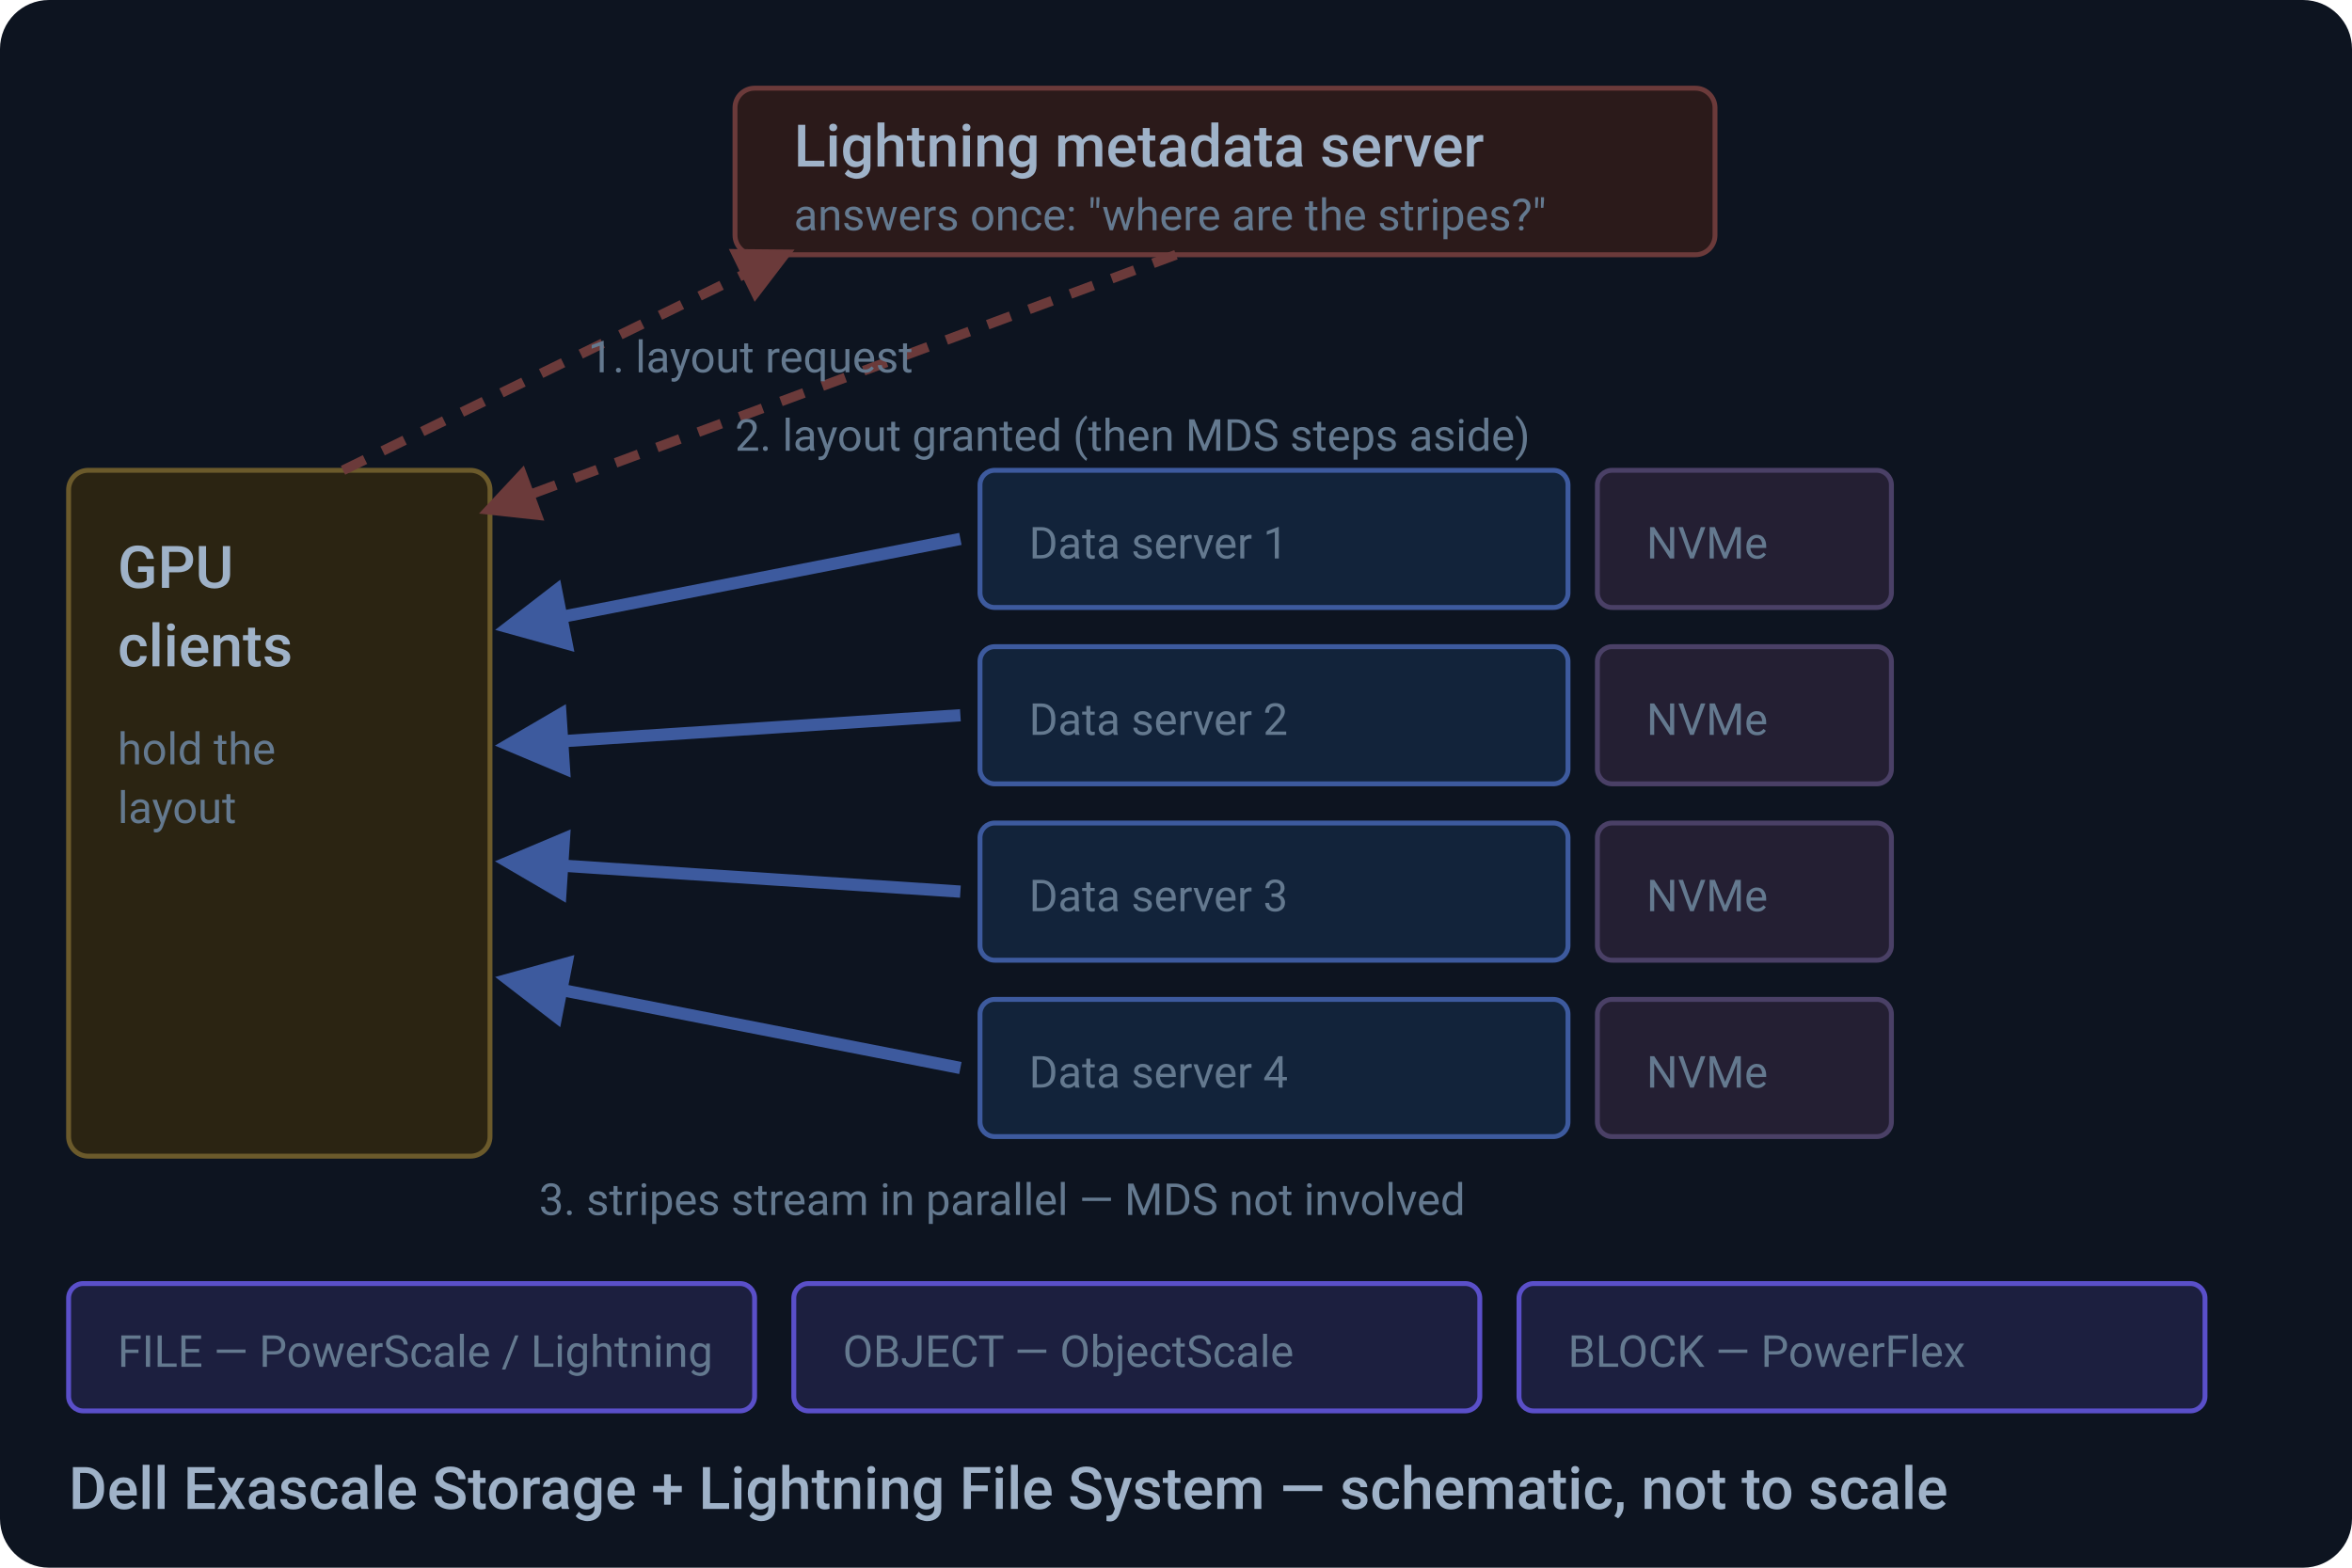
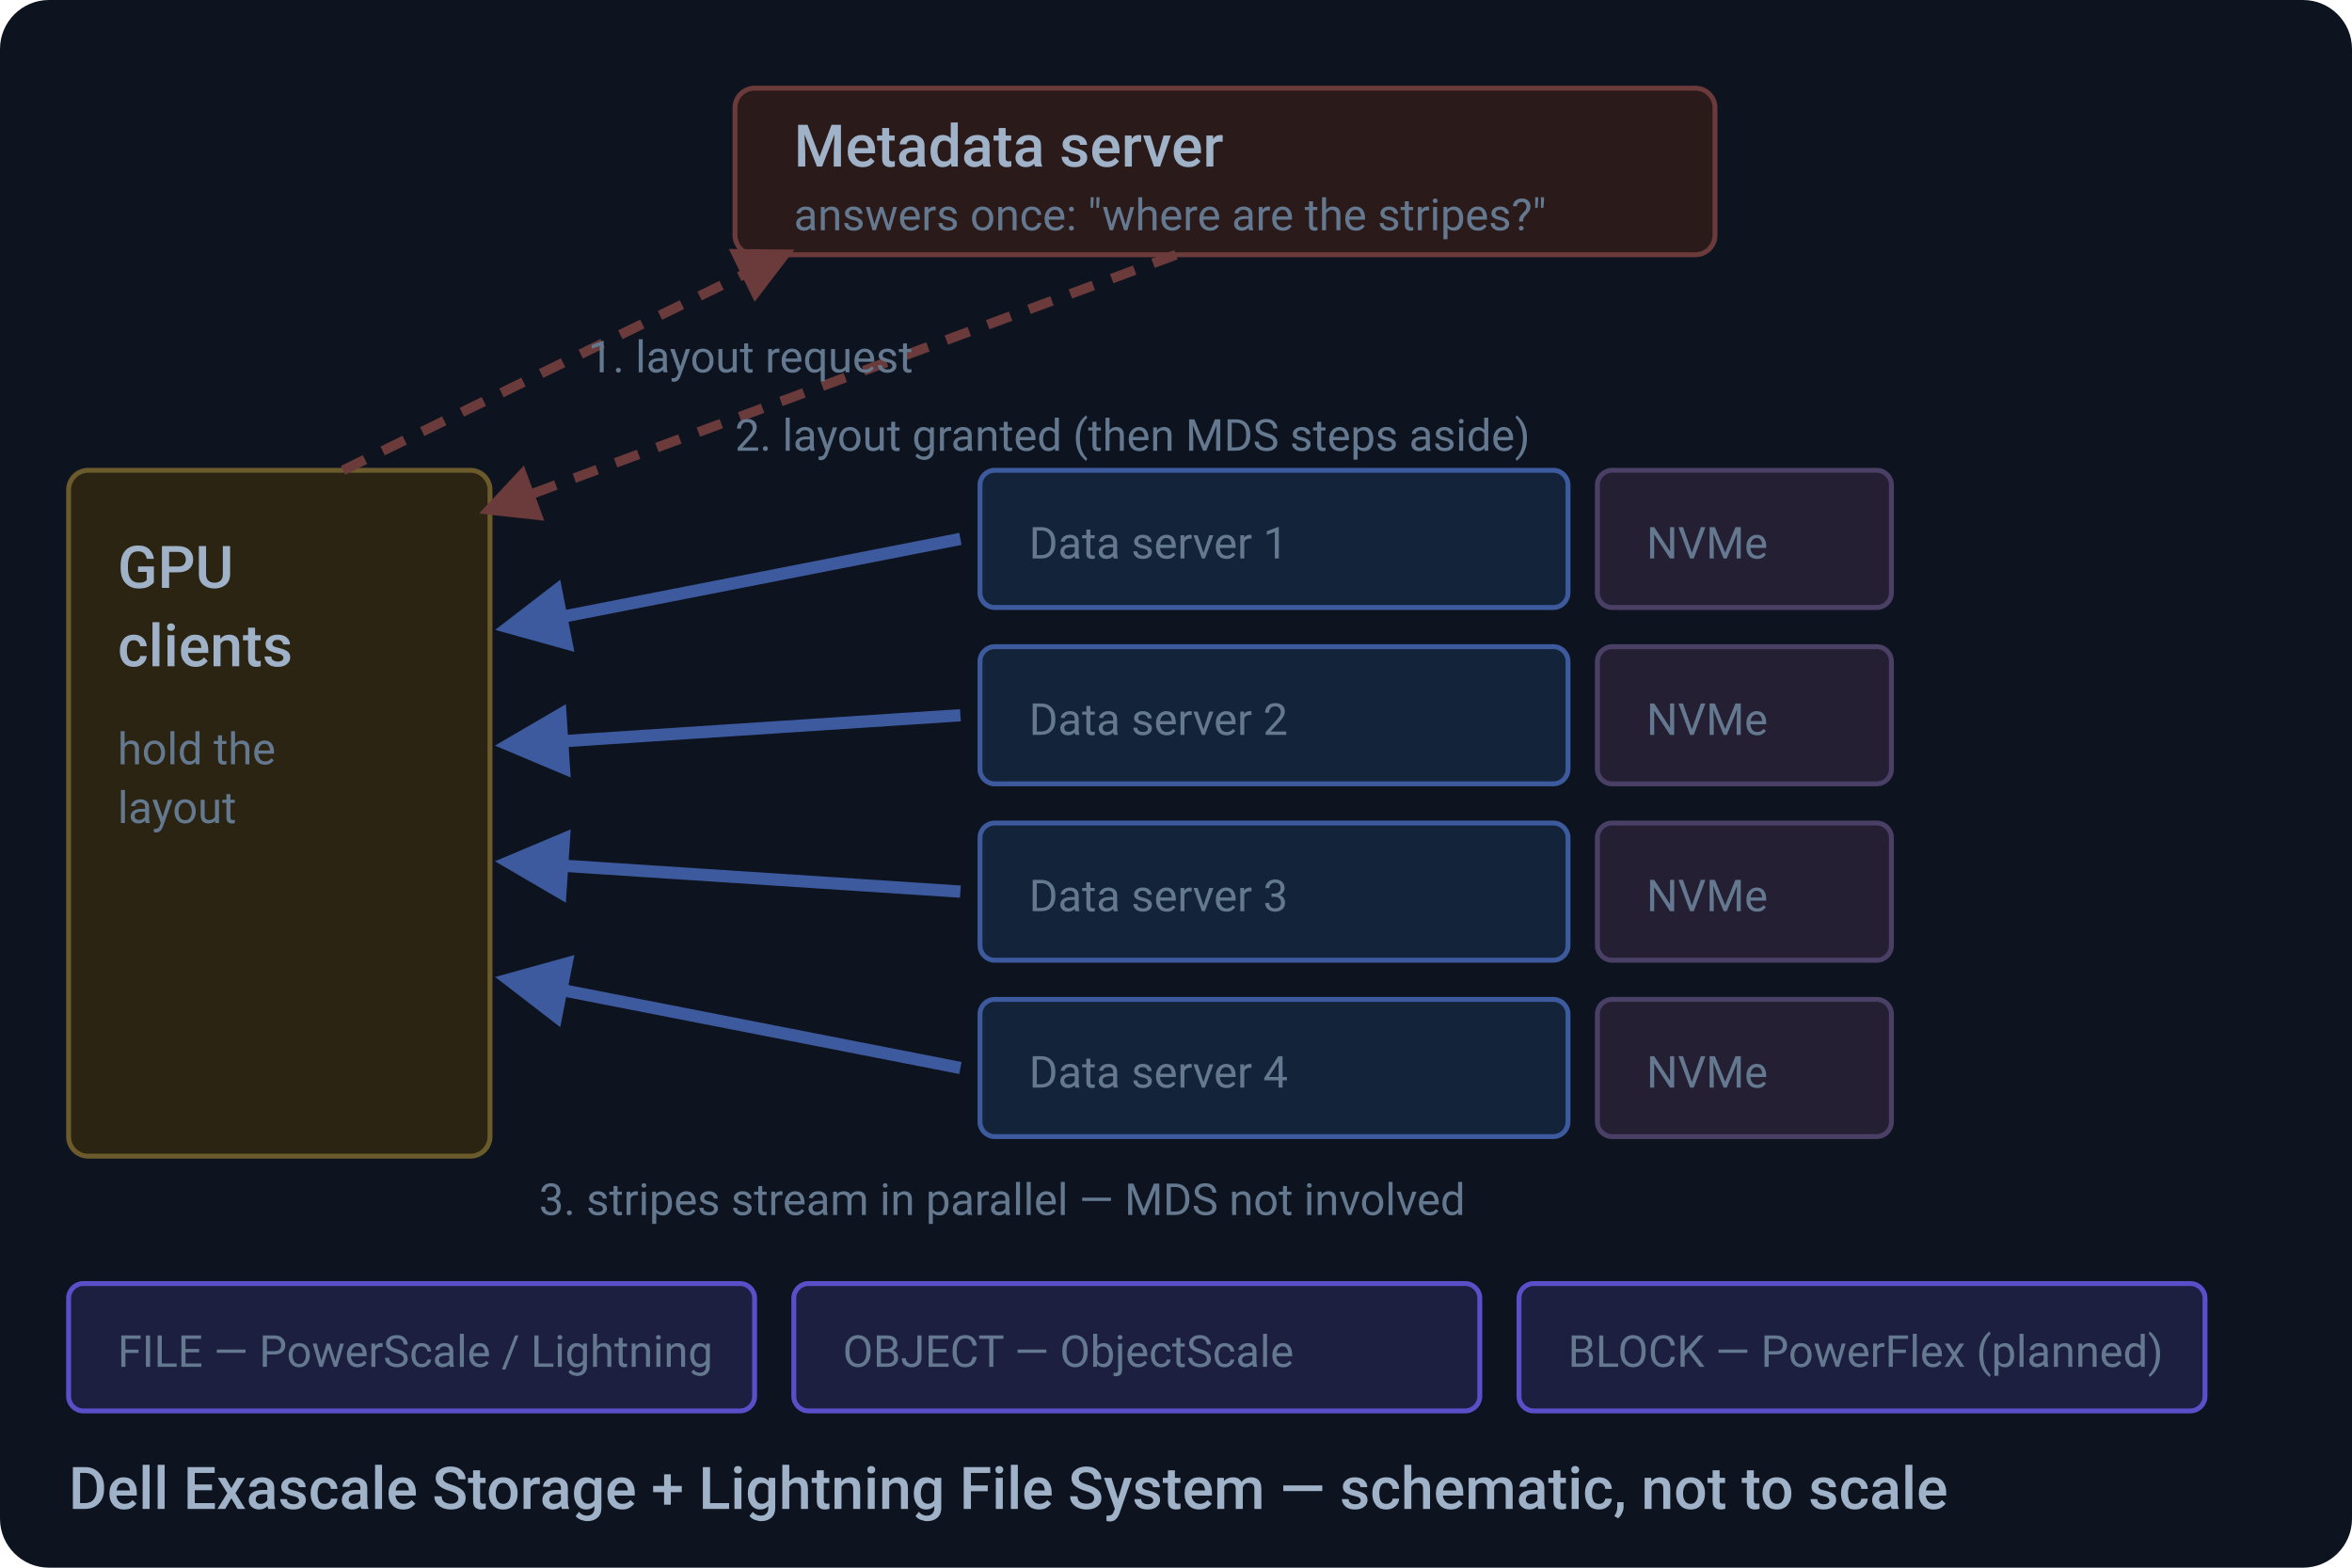
<svg xmlns="http://www.w3.org/2000/svg" viewBox="0 0 480 320" role="img" aria-label="Schematic of the Dell Exascale parallel data path with Lightning File System">
  <defs>
    <style>
      .lbl  { font: 500 12px Roboto, Helvetica, Arial, sans-serif; fill: #9fb2c8; }
      .sm   { font: 400 9px Roboto, Helvetica, Arial, sans-serif; fill: #64798f; }
      .cli  { fill: #2b2412; stroke: #6b5a2b; }
      .mds  { fill: #2b1a1a; stroke: #6b3a3a; }
      .ds   { fill: #12233a; stroke: #3d5a9e; }
      .med  { fill: #241f33; stroke: #4a4066; }
      .proto{ fill: #1c1f3f; stroke: #5a4fc9; }
      .ctrl { stroke: #6b3a3a; stroke-width: 2; fill: none; stroke-dasharray: 5 4; marker-end: url(#ar-ctrl); }
      .data { stroke: #3d5a9e; stroke-width: 2.5; fill: none; marker-end: url(#ar-data); }
    </style>
    <marker id="ar-data" viewBox="0 0 10 10" refX="8" refY="5" markerWidth="6" markerHeight="6" orient="auto-start-reverse">
      <path d="M0 0 L10 5 L0 10 z" fill="#3d5a9e" />
    </marker>
    <marker id="ar-ctrl" viewBox="0 0 10 10" refX="8" refY="5" markerWidth="6" markerHeight="6" orient="auto-start-reverse">
      <path d="M0 0 L10 5 L0 10 z" fill="#6b3a3a" />
    </marker>
  </defs>
  <rect x="0" y="0" width="480" height="320" rx="10" fill="#0d1420" />
  <rect class="mds" x="150" y="18" width="200" height="34" rx="4" />
-   <text class="lbl" x="162" y="34">Lightning metadata server</text>
+   <text class="lbl" x="162" y="34">Metadata server</text>
  <text class="sm" x="162" y="47">answers once: "where are the stripes?"</text>
  <rect class="cli" x="14" y="96" width="86" height="140" rx="4" />
  <text class="lbl" x="24" y="120">GPU</text>
  <text class="lbl" x="24" y="136">clients</text>
  <text class="sm" x="24" y="156">hold the</text>
  <text class="sm" x="24" y="168">layout</text>
  <path class="ctrl" d="M70 96 L160 52" />
  <path class="ctrl" d="M240 52 L100 104" />
  <text class="sm" x="120" y="76">1. layout request</text>
  <text class="sm" x="150" y="92">2. layout granted (then MDS steps aside)</text>
  <g>
    <rect class="ds" x="200" y="96" width="120" height="28" rx="3" />
    <rect class="med" x="326" y="96" width="60" height="28" rx="3" />
    <rect class="ds" x="200" y="132" width="120" height="28" rx="3" />
    <rect class="med" x="326" y="132" width="60" height="28" rx="3" />
    <rect class="ds" x="200" y="168" width="120" height="28" rx="3" />
    <rect class="med" x="326" y="168" width="60" height="28" rx="3" />
    <rect class="ds" x="200" y="204" width="120" height="28" rx="3" />
    <rect class="med" x="326" y="204" width="60" height="28" rx="3" />
    <text class="sm" x="210" y="114">Data server 1</text>
    <text class="sm" x="210" y="150">Data server 2</text>
    <text class="sm" x="210" y="186">Data server 3</text>
    <text class="sm" x="210" y="222">Data server 4</text>
    <text class="sm" x="336" y="114">NVMe</text>
    <text class="sm" x="336" y="150">NVMe</text>
    <text class="sm" x="336" y="186">NVMe</text>
    <text class="sm" x="336" y="222">NVMe</text>
  </g>
  <path class="data" d="M196 110 L104 128" />
  <path class="data" d="M196 146 L104 152" />
  <path class="data" d="M196 182 L104 176" />
  <path class="data" d="M196 218 L104 200" />
  <text class="sm" x="110" y="248">3. stripes stream in parallel — MDS not involved</text>
  <rect class="proto" x="14" y="262" width="140" height="26" rx="3" />
  <rect class="proto" x="162" y="262" width="140" height="26" rx="3" />
  <rect class="proto" x="310" y="262" width="140" height="26" rx="3" />
  <text class="sm" x="24" y="279">FILE — PowerScale / Lightning</text>
  <text class="sm" x="172" y="279">OBJECT — ObjectScale</text>
-   <text class="sm" x="320" y="279">BLOCK — PowerFlex</text>
+   <text class="sm" x="320" y="279">BLOCK — PowerFlex (planned)</text>
  <text class="lbl" x="14" y="308">Dell Exascale Storage + Lightning File System — schematic, not to scale</text>
</svg>
